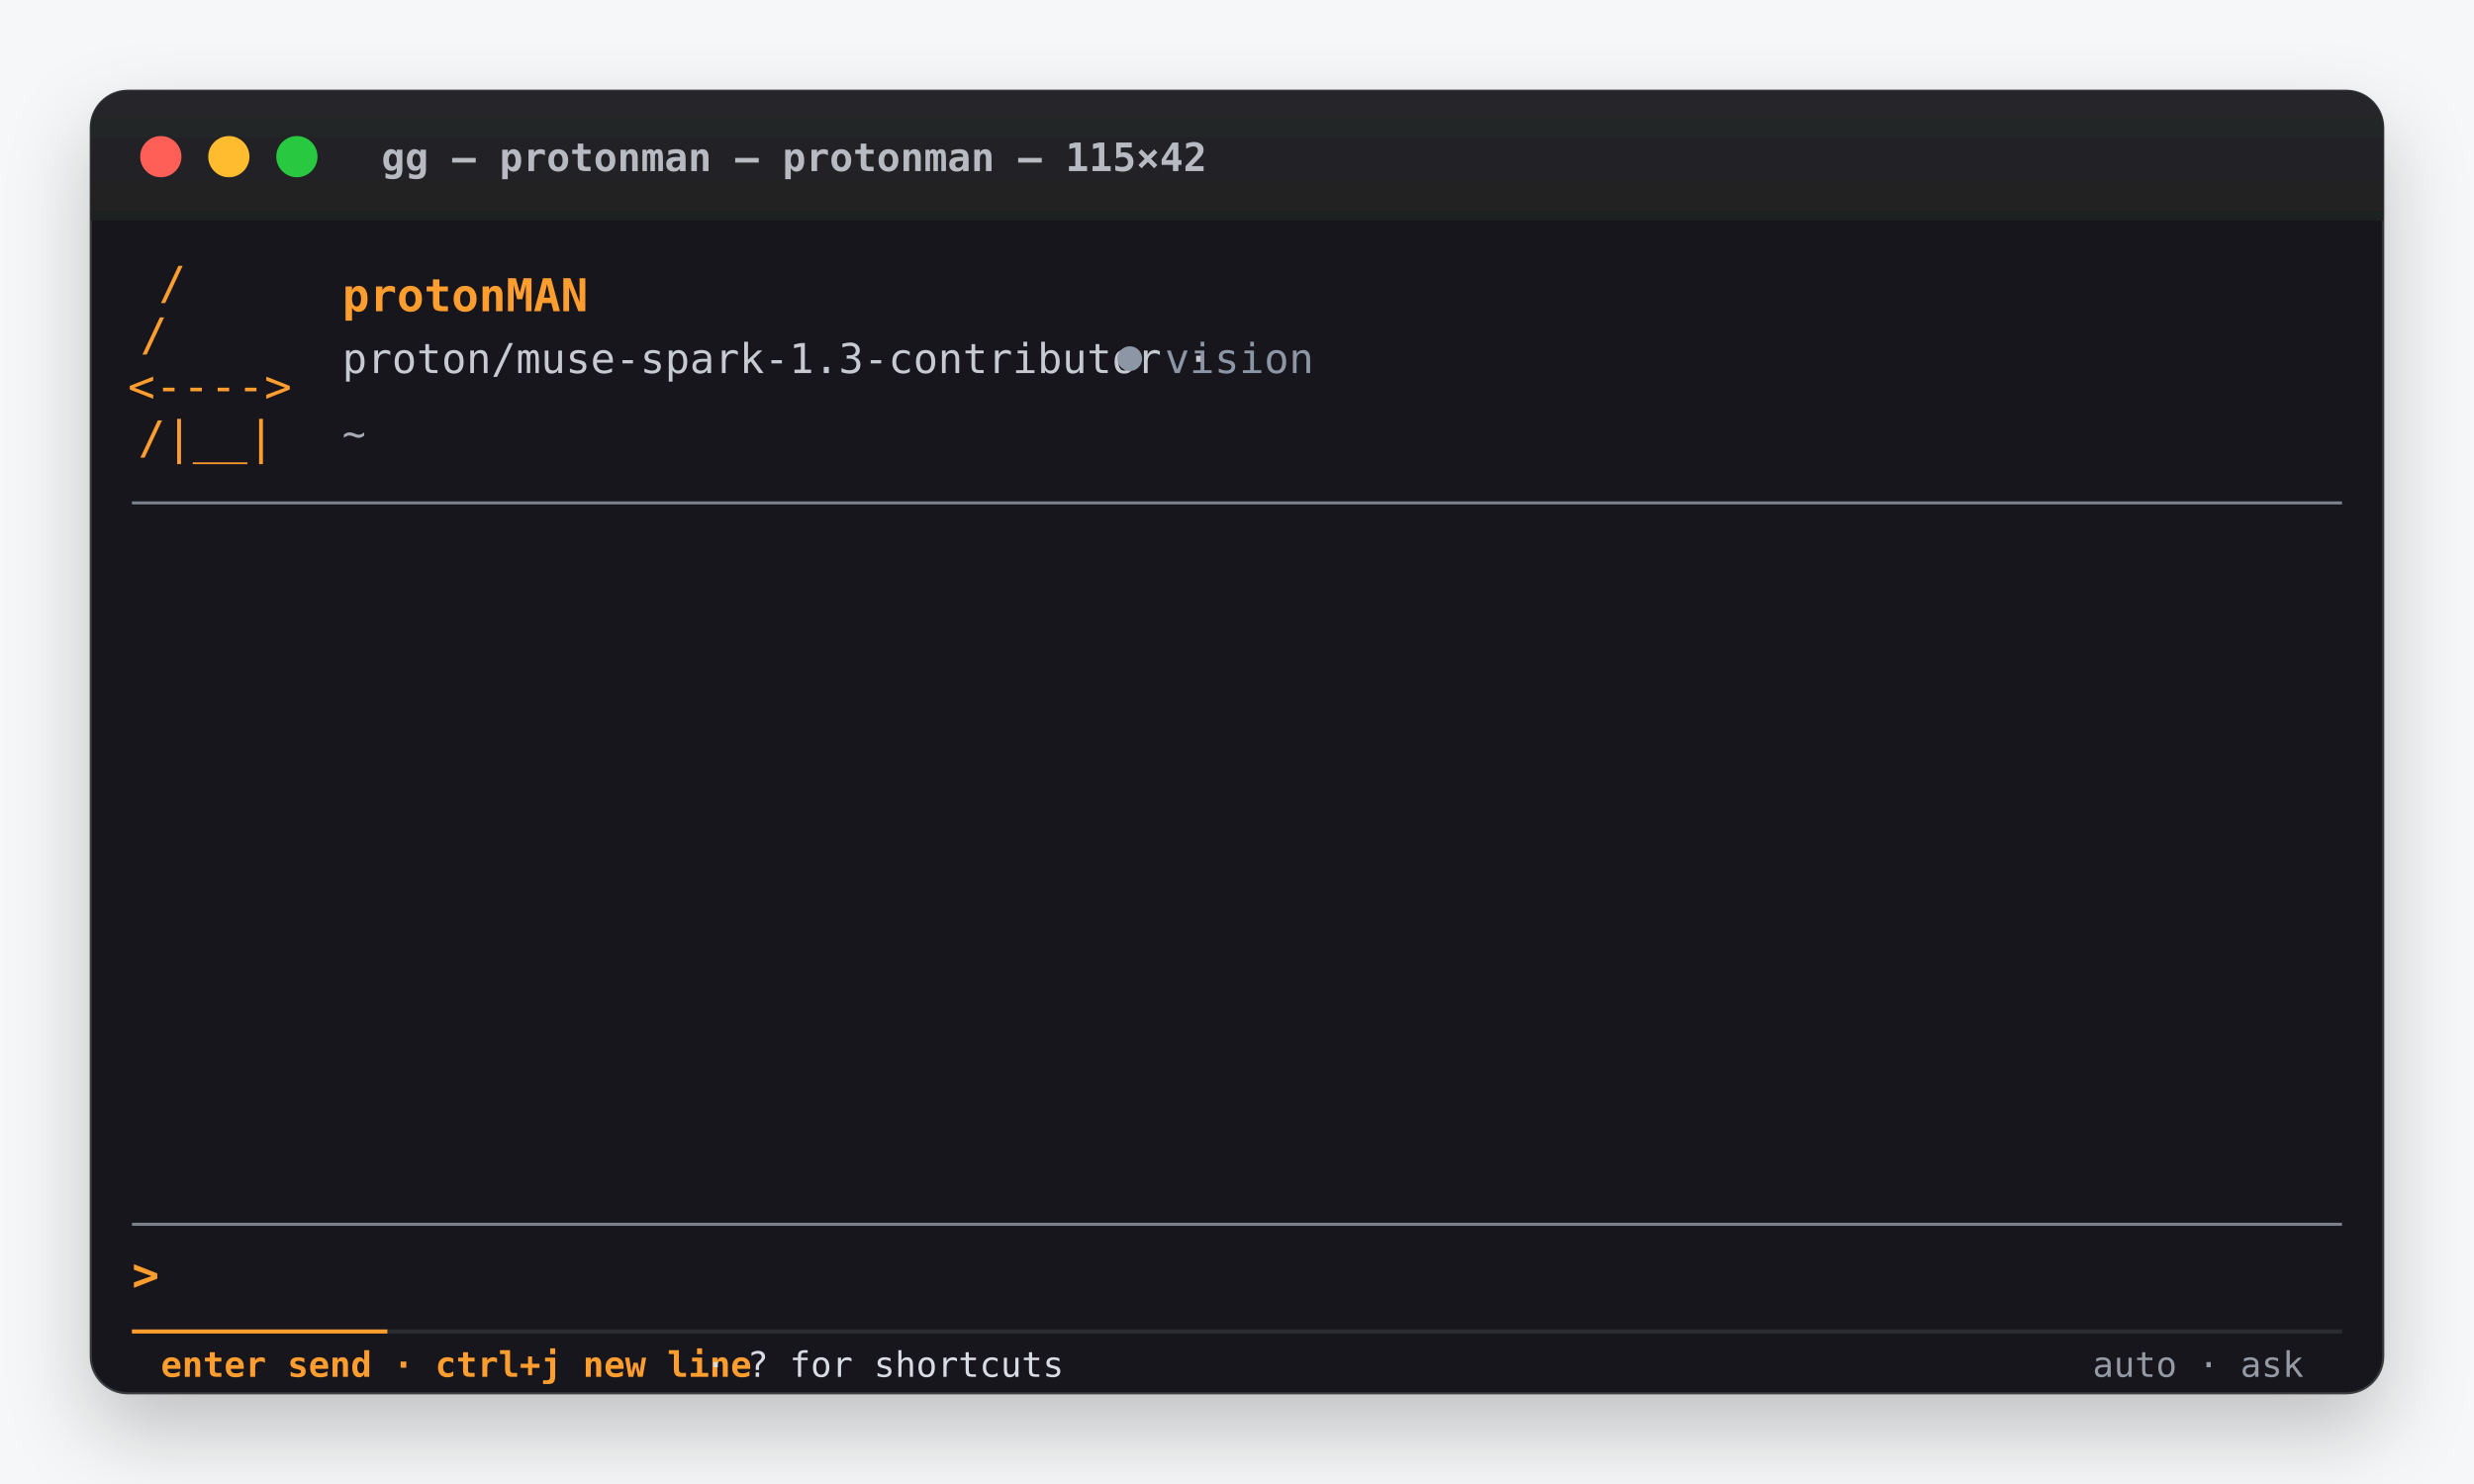
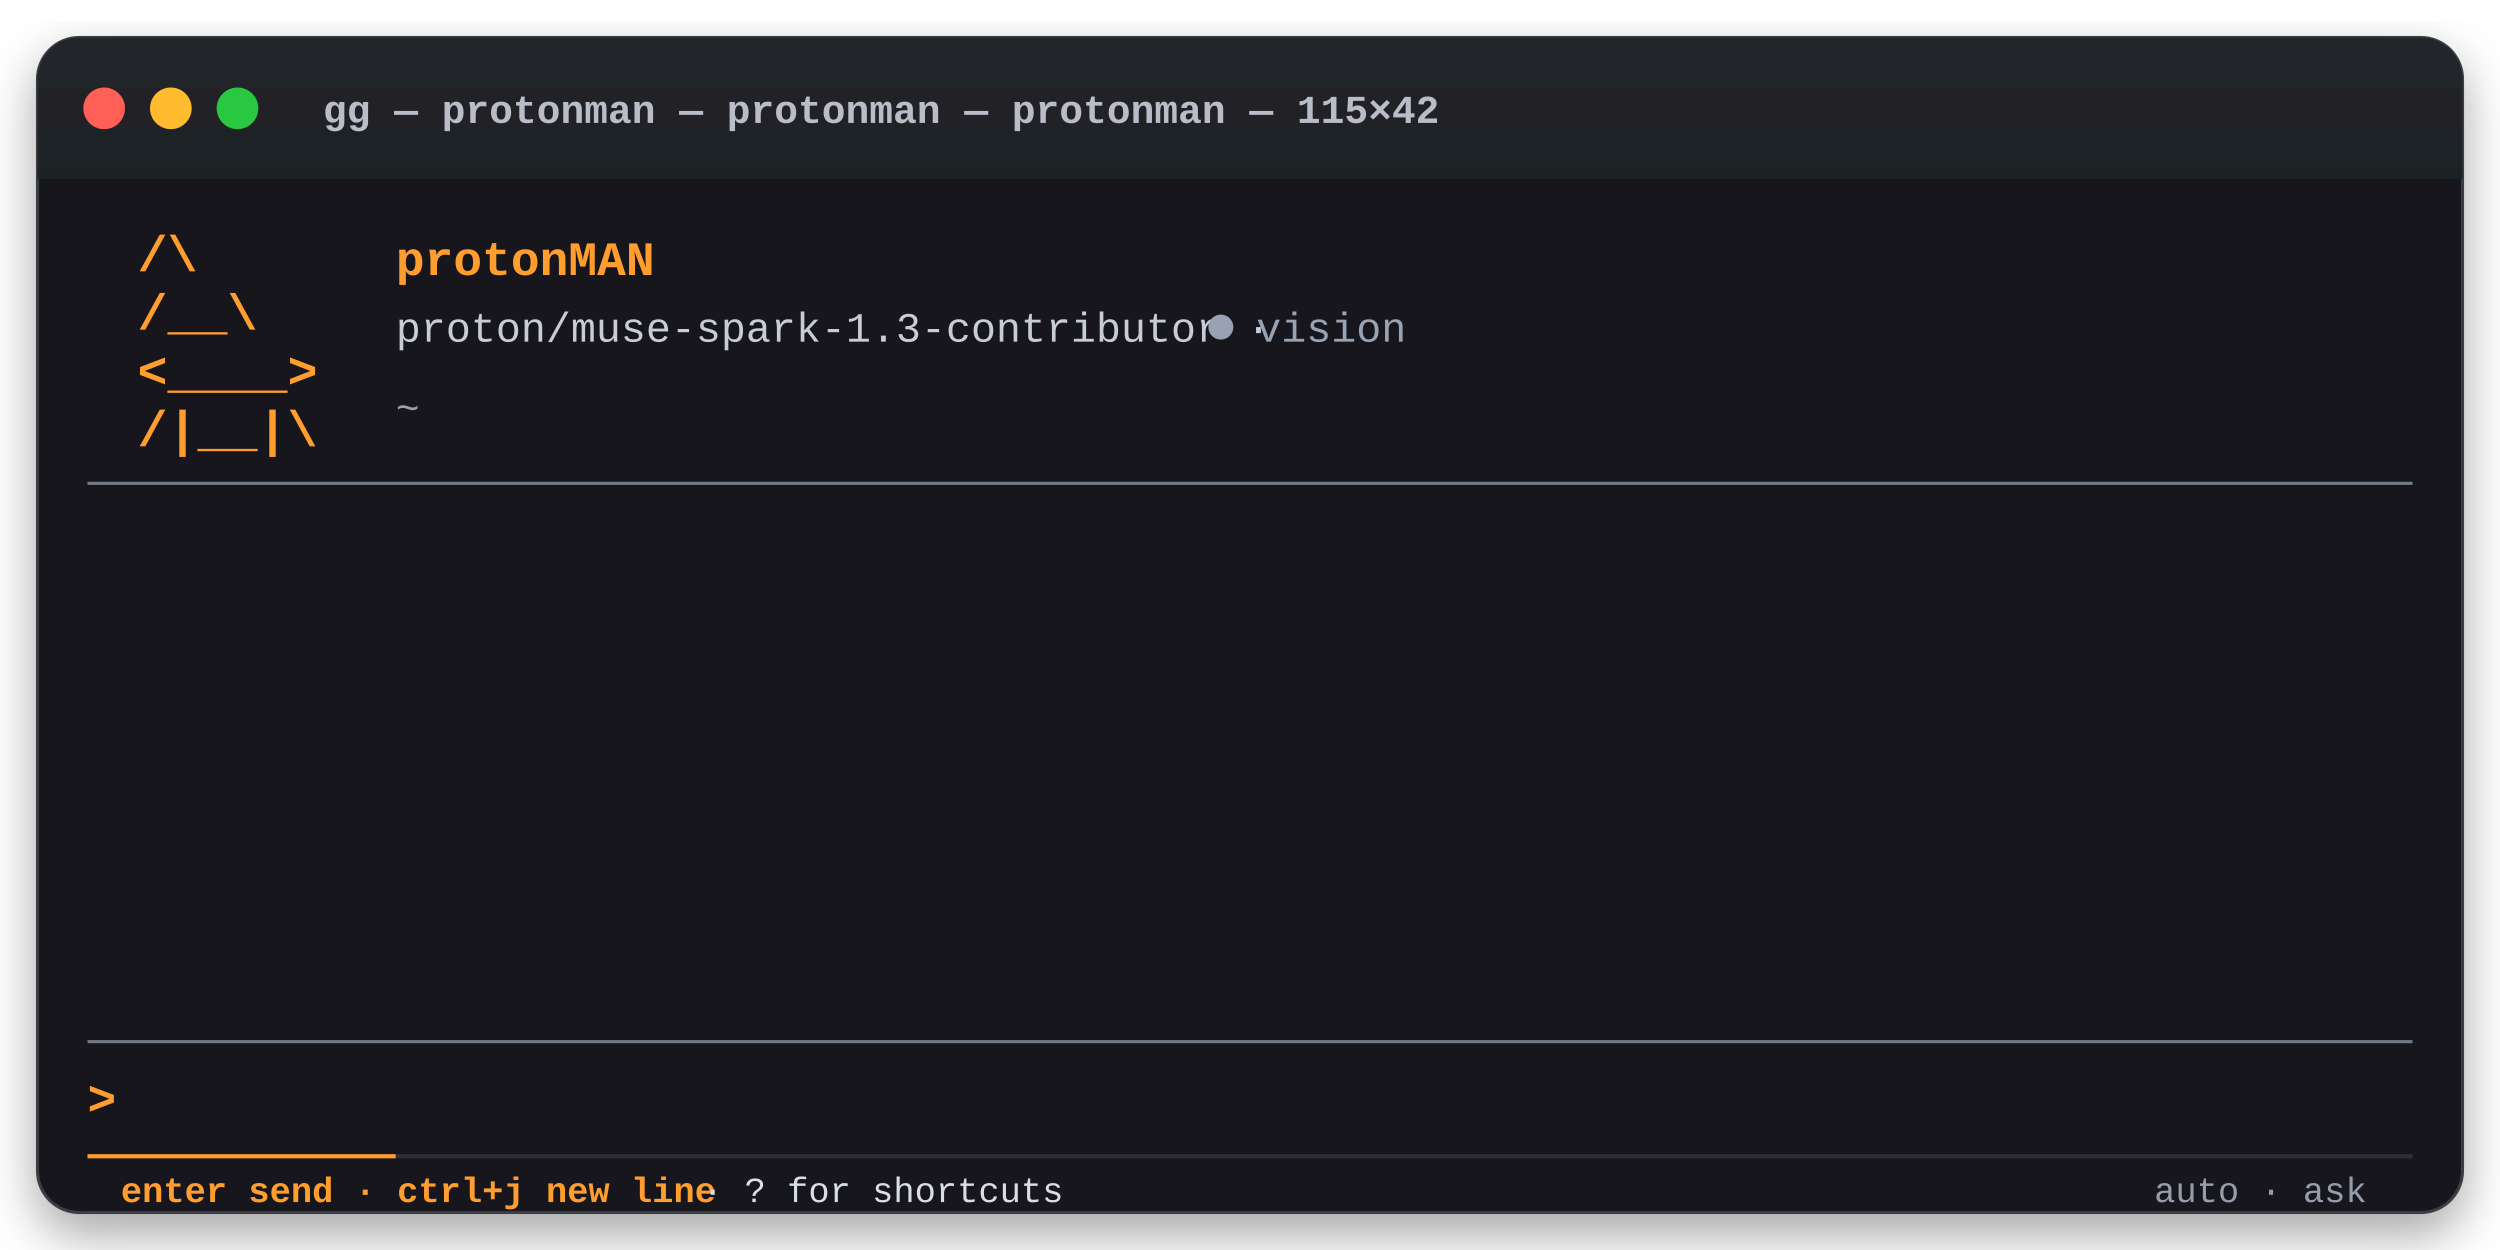
- <svg xmlns="http://www.w3.org/2000/svg" width="1200" height="720" viewBox="0 0 1200 720" role="img" aria-labelledby="title desc">
+ <svg xmlns="http://www.w3.org/2000/svg" width="1200" height="600" viewBox="0 0 1200 600" role="img" aria-labelledby="title desc">
  <defs>
    <linearGradient id="titlebar" x1="0" x2="0" y1="0" y2="1">
-       <stop offset="0" stop-color="#26272a" />
-       <stop offset="1" stop-color="#1f2022" />
+       <stop offset="0" stop-color="#24272b" />
+       <stop offset="1" stop-color="#1d2024" />
    </linearGradient>
-     <filter id="shadow" x="-20%" y="-20%" width="140%" height="150%">
-       <feDropShadow dx="0" dy="18" stdDeviation="20" flood-color="#000" flood-opacity=".22" />
+     <filter id="shadow" x="-10%" y="-10%" width="120%" height="130%">
+       <feDropShadow dx="0" dy="10" stdDeviation="12" flood-color="#000" flood-opacity=".35" />
    </filter>
  </defs>
-   <rect width="1200" height="720" fill="#f6f7f8" />
  <g filter="url(#shadow)">
-     <rect x="44" y="44" width="1112" height="632" rx="18" fill="#17181a" stroke="#3b3d41" />
-     <path d="M62 44h1076a18 18 0 0 1 18 18v45H44V62a18 18 0 0 1 18-18z" fill="url(#titlebar)" />
+     <rect x="18" y="18" width="1164" height="564" rx="20" fill="#14161b" stroke="#3a3e45" stroke-width="1.5" />
+     <path d="M38 18h1124a20 20 0 0 1 20 20v48H18V38a20 20 0 0 1 20-20z" fill="url(#titlebar)" />
  </g>
-   <circle cx="78" cy="76" r="10" fill="#ff5f57" />
-   <circle cx="111" cy="76" r="10" fill="#febc2e" />
-   <circle cx="144" cy="76" r="10" fill="#28c840" />
-   <g font-family="ui-monospace,SFMono-Regular,Menlo,Monaco,Consolas,monospace">
-     <text x="185" y="83" font-size="19" font-weight="600" fill="#b7bac1">gg — protonman — protonman — 115×42</text>
-     <g fill="#ff9d2e" font-size="22">
-       <text x="77" y="145"> /</text>
-       <text x="68" y="170">/  </text>
-       <text x="62" y="195">&lt;----&gt;</text>
-       <text x="67" y="220">/|__|</text>
+   <circle cx="50" cy="52" r="10" fill="#ff5f57" />
+   <circle cx="82" cy="52" r="10" fill="#febc2e" />
+   <circle cx="114" cy="52" r="10" fill="#28c840" />
+   <g font-family="ui-monospace,SFMono-Regular,Menlo,Monaco,Consolas,'Liberation Mono',monospace">
+     <text x="155" y="59" font-size="19" font-weight="600" fill="#b8bdc7">gg — protonman — protonman — protonman — 115×42</text>
+     <g fill="#ff9d2e" font-size="24" font-weight="600">
+       <text x="66" y="130">   /\</text>
+       <text x="66" y="158">  /__\</text>
+       <text x="66" y="186">&lt;____&gt;</text>
+       <text x="66" y="214"> /|__|\</text>
    </g>
-     <text x="166" y="151" font-size="22" font-weight="700" fill="#ff9d2e">protonMAN</text>
-     <text x="166" y="181" font-size="20" fill="#c7cad1">proton/muse-spark-1.3-contributor ·</text>
-     <circle cx="548" cy="174" r="6" fill="#8c96a5" />
-     <text x="565" y="181" font-size="20" fill="#8c96a5">vision</text>
-     <text x="166" y="217" font-size="19" fill="#a7abb3">~</text>
-     <line x1="64" y1="244" x2="1136" y2="244" stroke="#7a818b" stroke-width="1.5" />
-     <line x1="64" y1="594" x2="1136" y2="594" stroke="#7a818b" stroke-width="1.5" />
-     <text x="64" y="626" font-size="22" font-weight="700" fill="#ff9d2e">&gt;</text>
-     <line x1="64" y1="646" x2="188" y2="646" stroke="#ff9d2e" stroke-width="2" />
-     <line x1="188" y1="646" x2="1136" y2="646" stroke="#2a2c31" stroke-width="2" />
-     <text x="78" y="668" font-size="17" font-weight="700" fill="#ff9d2e">enter send · ctrl+j new line</text>
-     <text x="342" y="668" font-size="17" fill="#d9dce2">· ? for shortcuts</text>
-     <text x="1015" y="668" font-size="17" fill="#959aa5">auto · ask</text>
+     <text x="190" y="132" font-size="23" font-weight="700" fill="#ff9d2e">protonMAN</text>
+     <text x="190" y="164" font-size="20" fill="#c8ccd5">proton/muse-spark-1.3-contributor ·</text>
+     <circle cx="586" cy="157" r="6" fill="#98a2b3" />
+     <text x="603" y="164" font-size="20" fill="#98a2b3">vision</text>
+     <text x="190" y="202" font-size="19" fill="#9aa1ad">~</text>
+     <line x1="42" y1="232" x2="1158" y2="232" stroke="#737b87" stroke-width="1.5" />
+     <line x1="42" y1="500" x2="1158" y2="500" stroke="#737b87" stroke-width="1.5" />
+     <text x="42" y="535" font-size="23" font-weight="700" fill="#ff9d2e">&gt;</text>
+     <line x1="42" y1="555" x2="190" y2="555" stroke="#ff9d2e" stroke-width="2" />
+     <line x1="190" y1="555" x2="1158" y2="555" stroke="#2b2f36" stroke-width="2" />
+     <text x="58" y="577" font-size="17" font-weight="700" fill="#ff9d2e">enter send · ctrl+j new line</text>
+     <text x="337" y="577" font-size="17" fill="#d9dde4">· ? for shortcuts</text>
+     <text x="1034" y="577" font-size="17" fill="#969daa">auto · ask</text>
  </g>
</svg>
